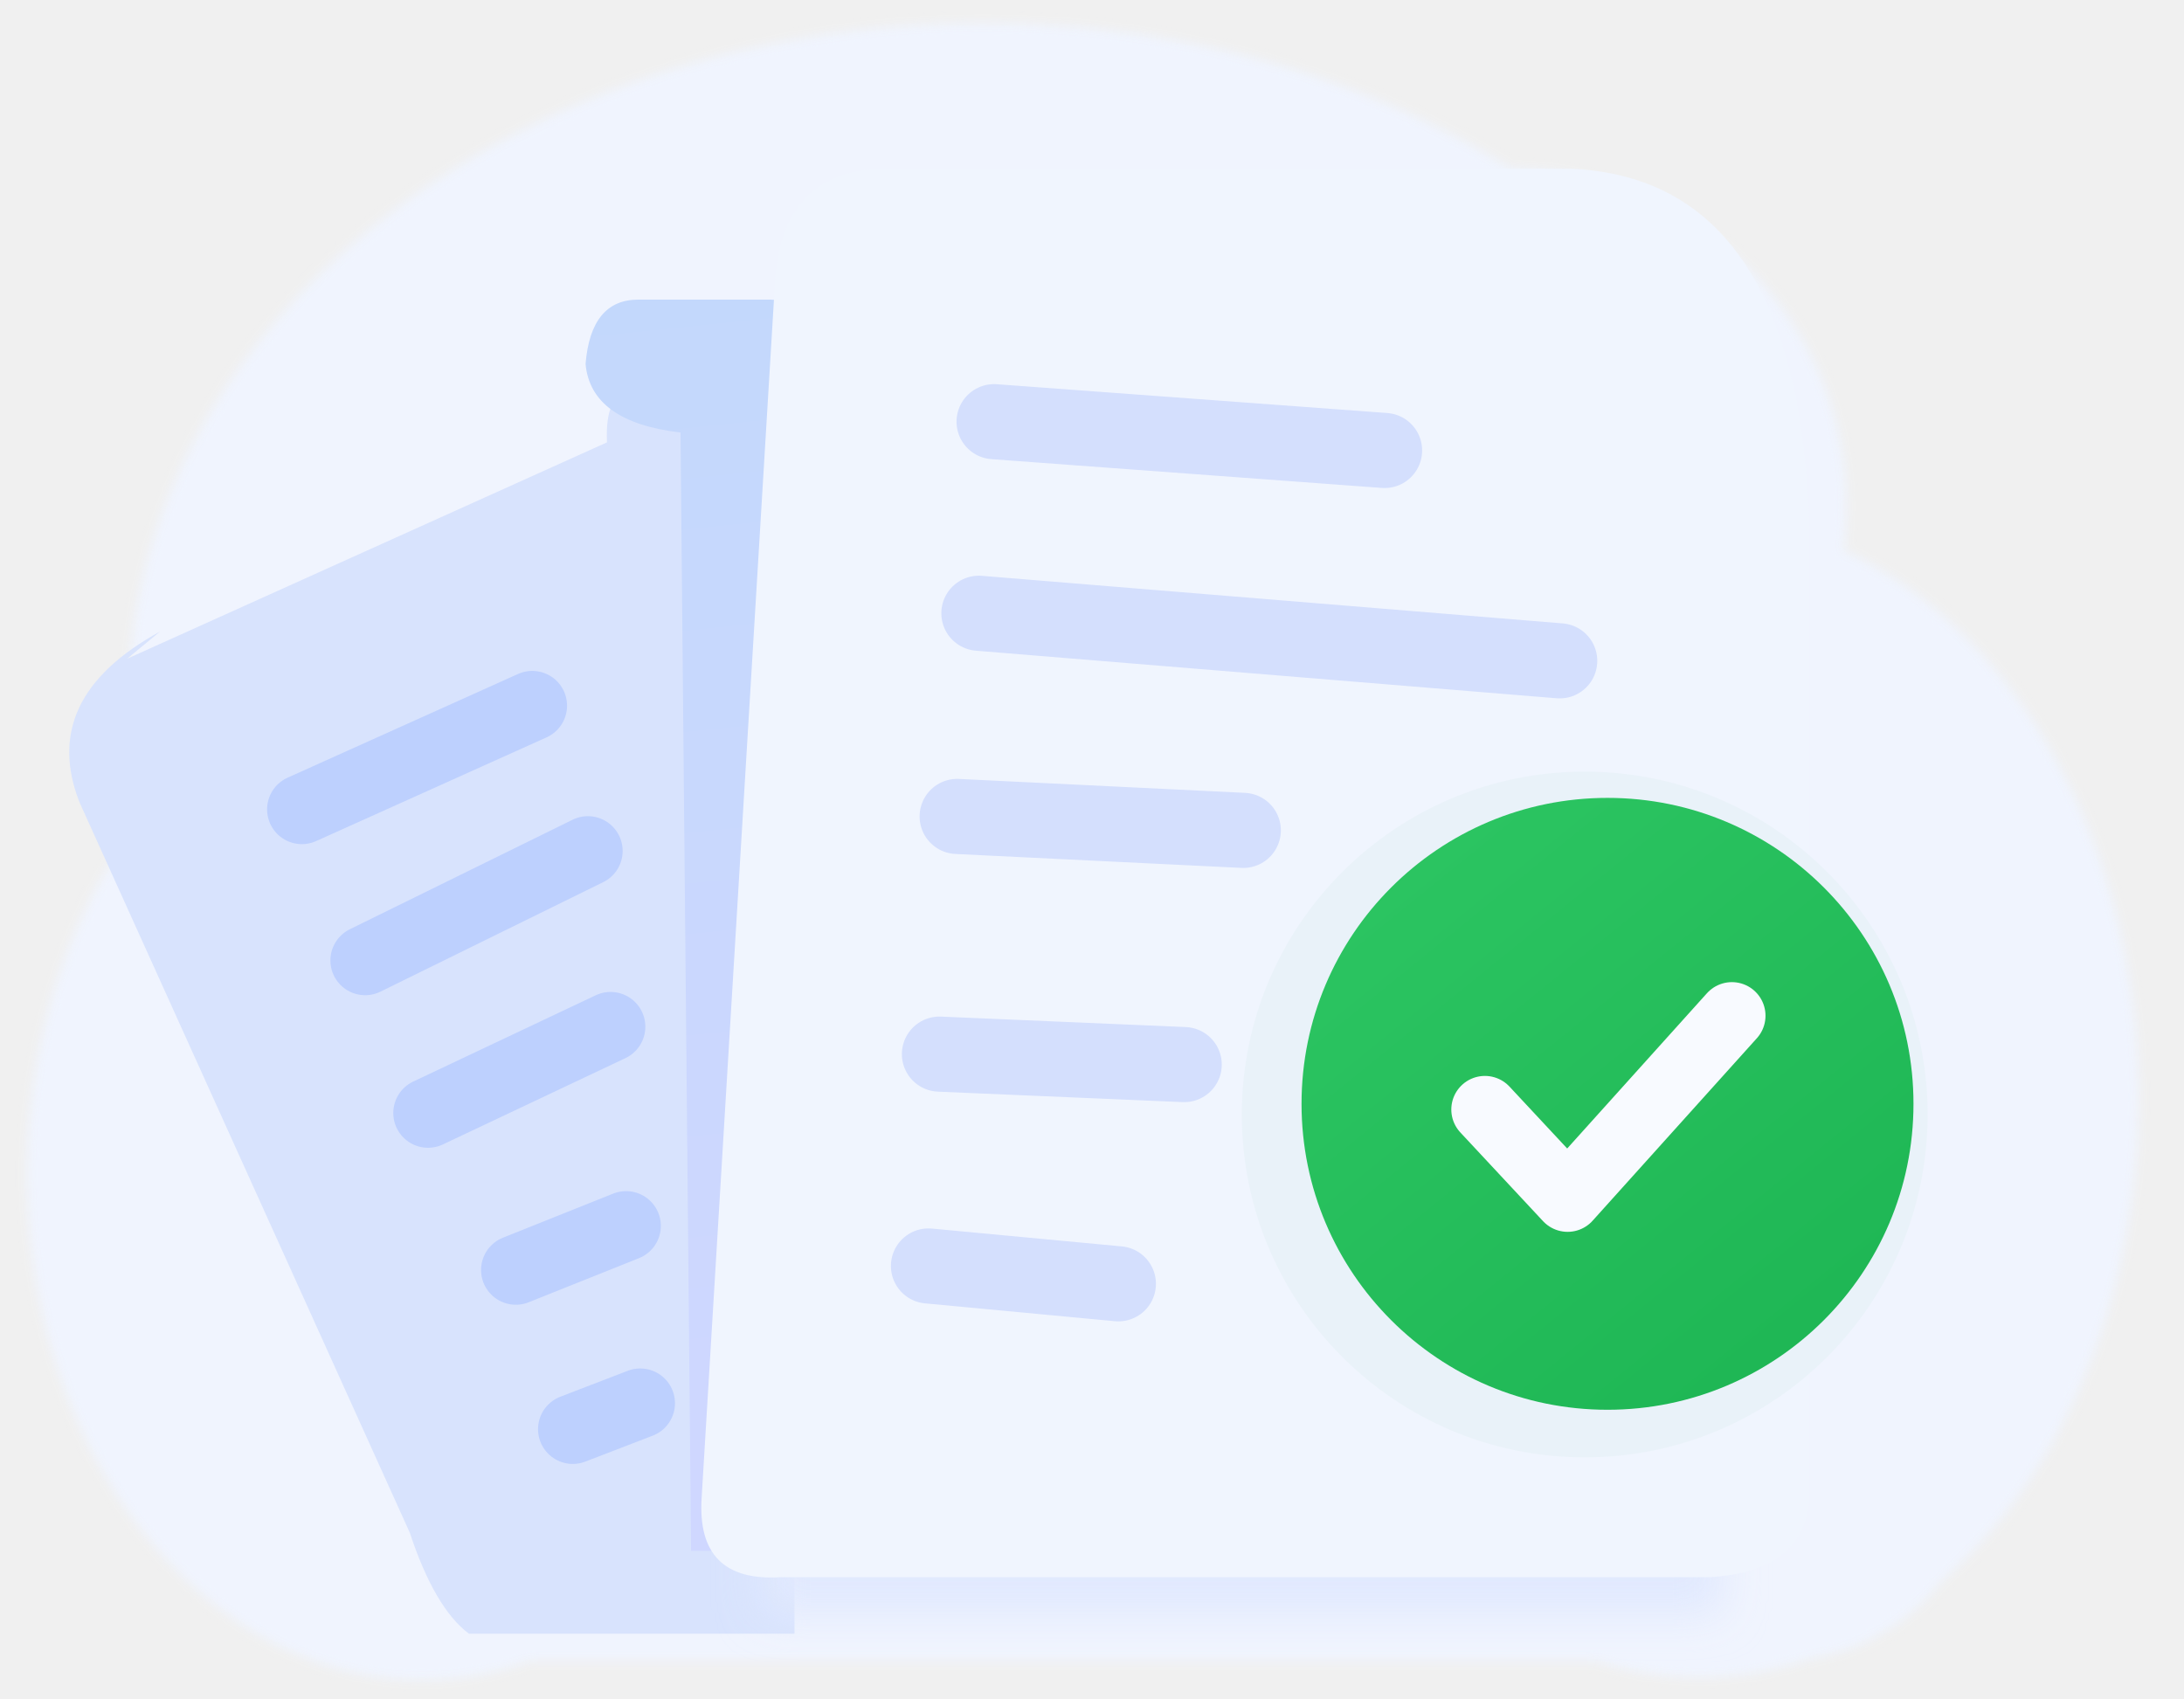
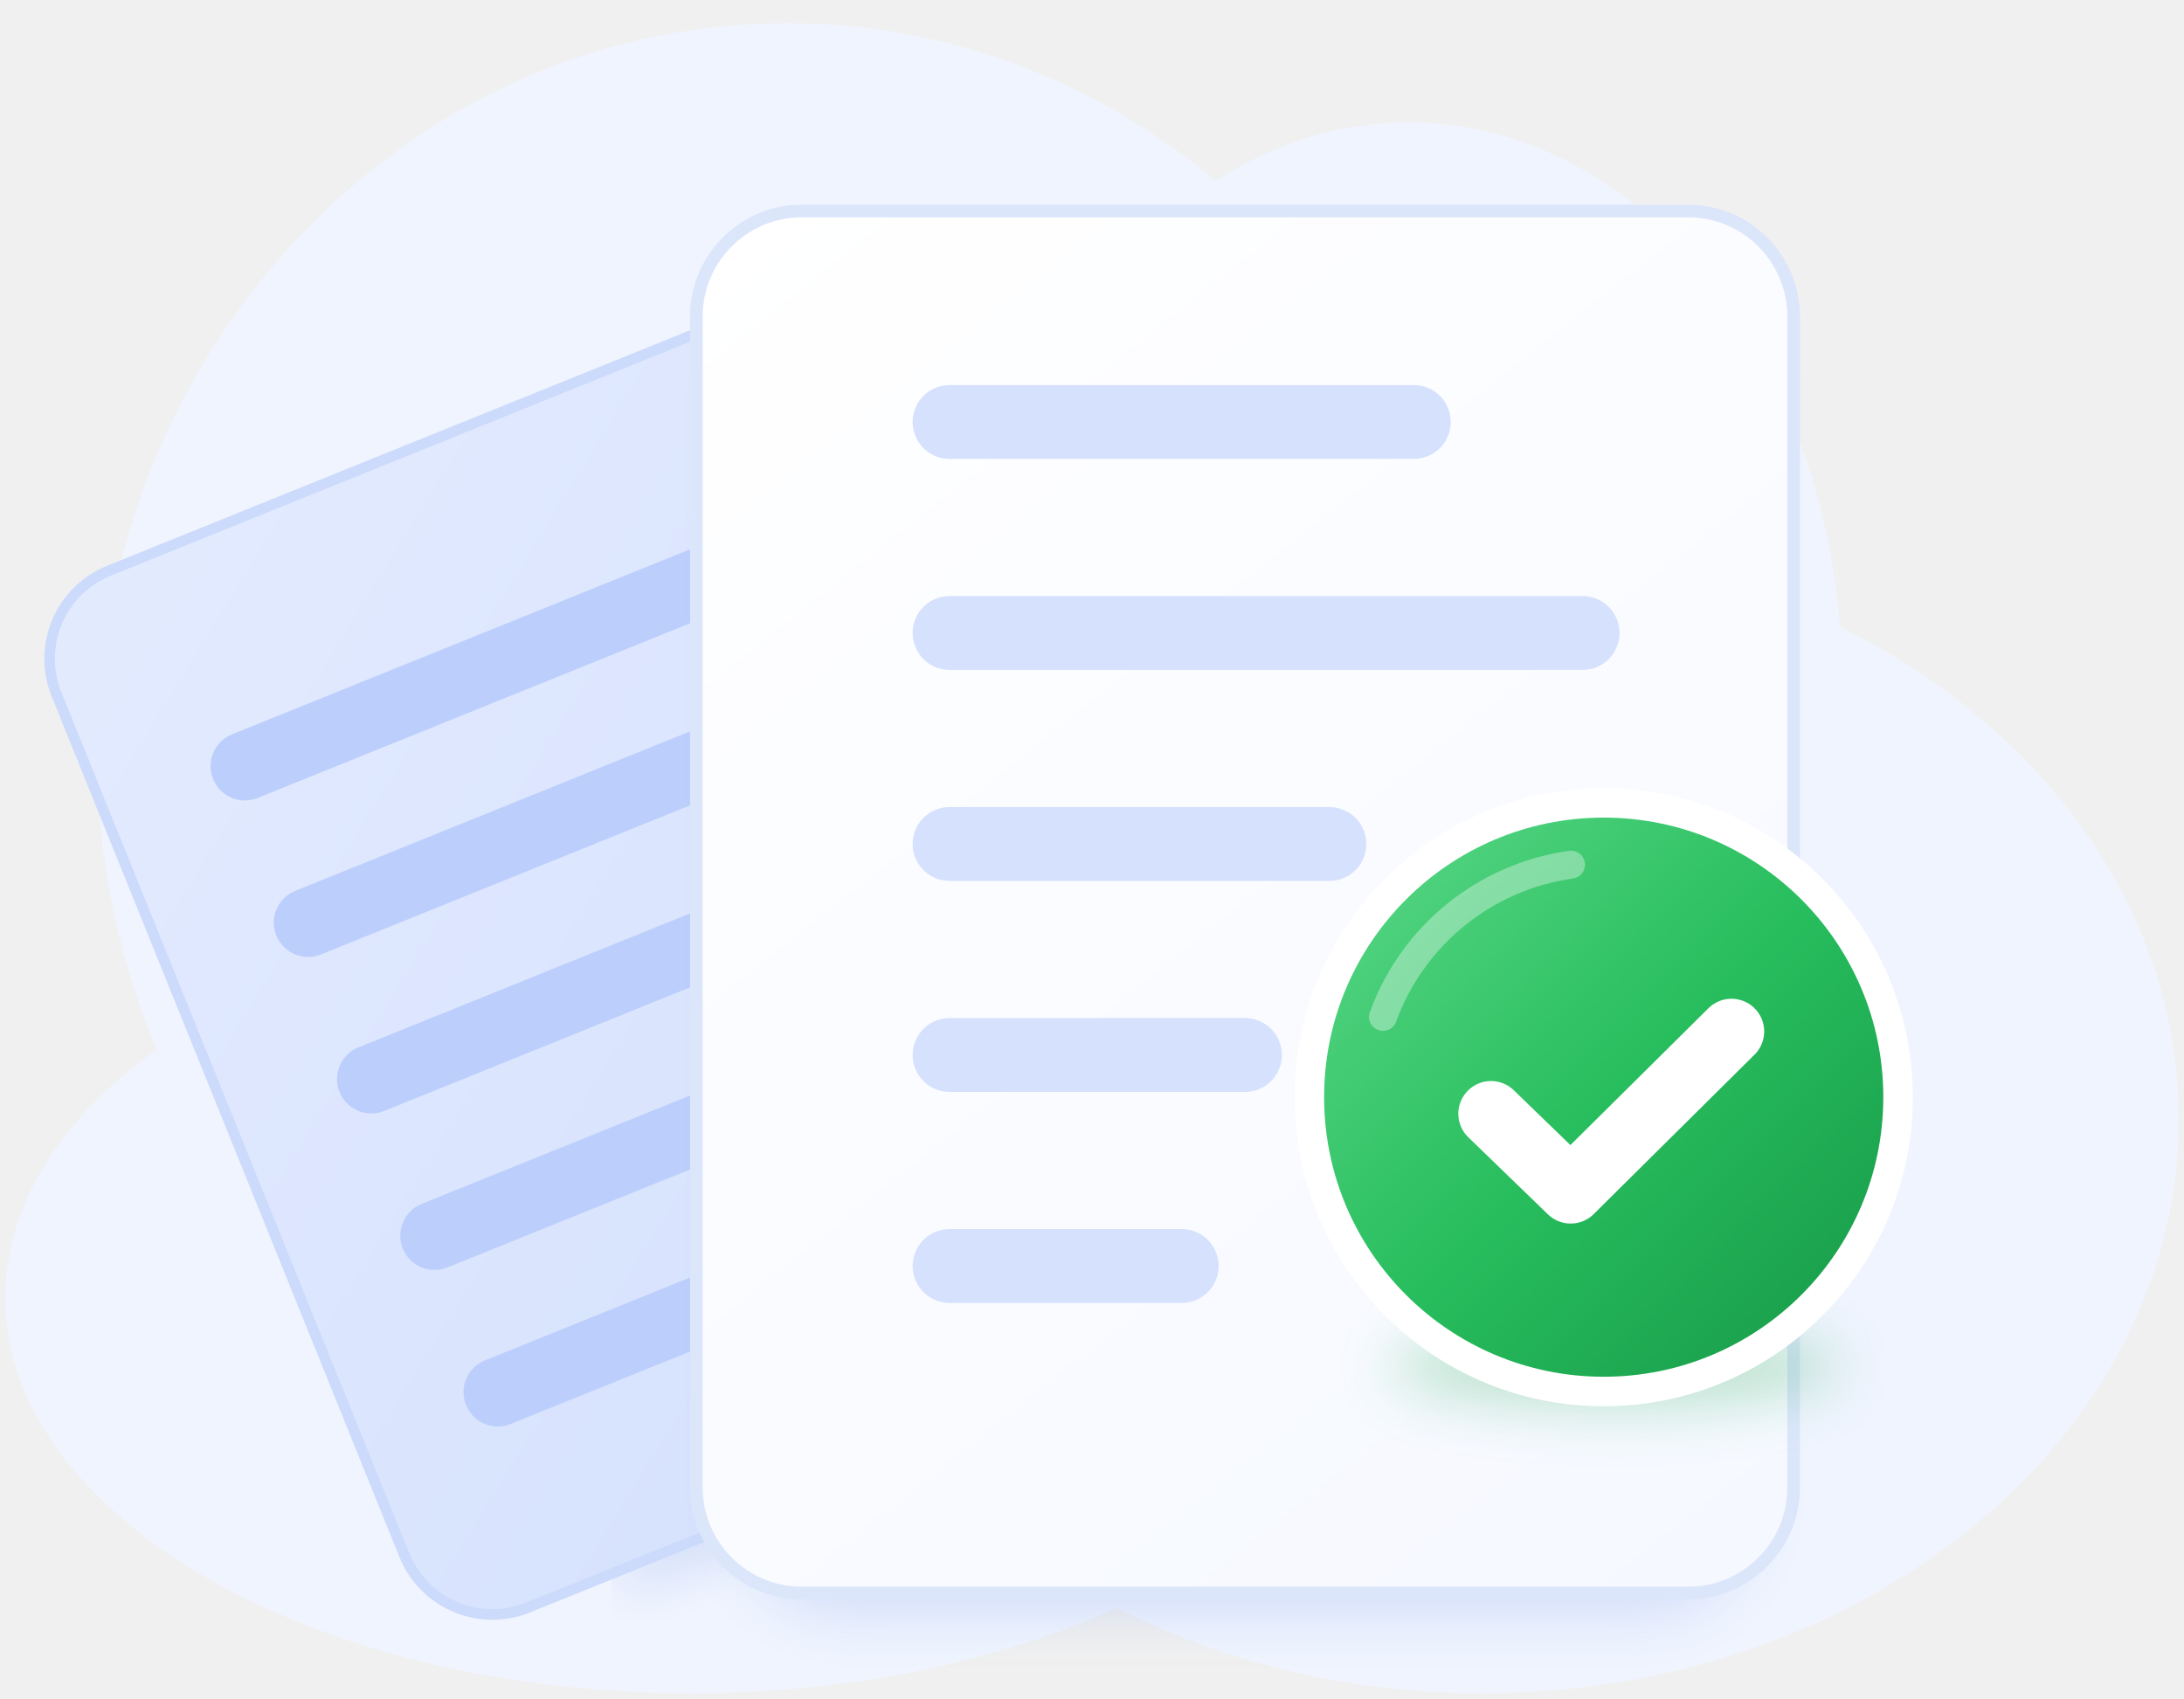
<svg xmlns="http://www.w3.org/2000/svg" viewBox="0 0 207 161" width="207" height="161">
  <defs>
-     <filter id="sfuma-alone" x="-30%" y="-30%" width="160%" height="160%">
-       <feGaussianBlur stdDeviation="0.5" />
+     <filter id="sfuma-ombra" filterUnits="userSpaceOnUse" x="0" y="0" width="207" height="161">
+       <feGaussianBlur stdDeviation="2.5" />
    </filter>
-     <filter id="sfuma-ombra" x="-30%" y="-30%" width="160%" height="160%">
-       <feGaussianBlur stdDeviation="1.98" />
-     </filter>
-     <linearGradient id="azzurro-piega" gradientUnits="userSpaceOnUse" x1="0.46" y1="28.94" x2="12.65" y2="146.77">
-       <stop offset="0.033" stop-color="#C3D8FC" />
-       <stop offset="1" stop-color="#CFD7FF" />
+     <linearGradient id="foglio-luce" gradientUnits="userSpaceOnUse" x1="66" y1="20" x2="170" y2="151">
+       <stop offset="0" stop-color="#FFFFFF" />
+       <stop offset="1" stop-color="#F5F8FF" />
    </linearGradient>
-     <linearGradient id="verde-bollino" gradientUnits="userSpaceOnUse" x1="131.23" y1="78.48" x2="172.83" y2="129.83">
-       <stop offset="0" stop-color="#2CC562" />
-       <stop offset="1" stop-color="#1EB654" />
+     <linearGradient id="dietro-luce" gradientUnits="userSpaceOnUse" x1="-39" y1="-53" x2="39" y2="53">
+       <stop offset="0" stop-color="#E3EBFE" />
+       <stop offset="1" stop-color="#D3DFFD" />
+     </linearGradient>
+     <linearGradient id="distintivo-luce" gradientUnits="userSpaceOnUse" x1="132.12" y1="84.12" x2="173.2" y2="125.2">
+       <stop offset="0" stop-color="#4FD27E" />
+       <stop offset="0.5" stop-color="#27BD5D" />
+       <stop offset="1" stop-color="#1A9F4C" />
    </linearGradient>
  </defs>
-   <g id="nuvola" fill="#F0F4FE" filter="url(#sfuma-alone)">
-     <ellipse id="nuvola-alto" cx="93.14" cy="66.73" rx="80.99" ry="64.54" />
-     <circle id="nuvola-spalla" cx="143" cy="48" r="32" />
-     <ellipse id="nuvola-destra" cx="161.06" cy="104.06" rx="41.62" ry="54.92" />
-     <ellipse id="nuvola-sinistra" cx="40" cy="111.28" rx="37.41" ry="47.97" />
-     <rect id="nuvola-basso" x="30.64" y="94.6" width="157.36" height="62.84" rx="19.34" />
+   <g id="nuvola" fill="#EFF4FE">
+     <ellipse cx="140.5" cy="106.1" rx="66" ry="54.4" />
+     <ellipse cx="65.5" cy="123" rx="65" ry="37.5" />
+     <ellipse cx="133.5" cy="64.8" rx="41.1" ry="53.2" />
+     <ellipse cx="74.6" cy="71.3" rx="65.4" ry="69.1" />
  </g>
-   <g id="foglio-dietro">
-     <path id="foglio-dietro-carta" d="M12.05 62.44 L57.53 41.93 Q57.11 32.79 67.4 40.5 H75.3 V154.86 H44.45 Q41.2 152.43 38.84 145.28 L7.54 76.06 Q3.66 66.18 15.17 59.86 Z" fill="#D8E3FD" />
-     <g id="foglio-dietro-righe" stroke="#BDD0FE" stroke-width="6.59" stroke-linecap="round" fill="none">
-       <path id="riga-dietro-1" fill="none" d="M28.61 76.72 L50.45 66.89" />
-       <path id="riga-dietro-2" fill="none" d="M34.61 91.04 L55.72 80.66" />
-       <path id="riga-dietro-3" fill="none" d="M40.57 105.5 L57.87 97.32" />
-       <path id="riga-dietro-4" fill="none" d="M48.89 120.38 L59.34 116.2" />
-       <path id="riga-dietro-5" fill="none" d="M54.29 135.47 L60.68 133.01" />
+   <g id="foglio-dietro" transform="translate(58 92) rotate(-22)">
+     <path id="foglio-dietro-ombra" d="M-27 -47 L27 -47 C31.97 -47 36 -42.97 36 -38 L36 47 C36 51.97 31.97 56 27 56 L-27 56 C-31.97 56 -36 51.97 -36 47 L-36 -38 C-36 -42.97 -31.97 -47 -27 -47 Z" fill="#1D4ED8" opacity="0.1" filter="url(#sfuma-ombra)" />
+     <path id="foglio-dietro-carta" d="M-30 -53 L30 -53 C34.97 -53 39 -48.97 39 -44 L39 44 C39 48.97 34.97 53 30 53 L-30 53 C-34.97 53 -39 48.97 -39 44 L-39 -44 C-39 -48.97 -34.97 -53 -30 -53 Z" fill="url(#dietro-luce)" stroke="#CCDAFB" stroke-width="1" />
+     <g id="foglio-dietro-righe">
+       <path id="foglio-dietro-riga-1" d="M-25 -31 L23 -31" stroke="#BCCEFB" stroke-width="6.5" stroke-linecap="round" fill="none" />
+       <path id="foglio-dietro-riga-2" d="M-25 -15 L23 -15" stroke="#BCCEFB" stroke-width="6.5" stroke-linecap="round" fill="none" />
+       <path id="foglio-dietro-riga-3" d="M-25 1 L19 1" stroke="#BCCEFB" stroke-width="6.5" stroke-linecap="round" fill="none" />
+       <path id="foglio-dietro-riga-4" d="M-25 17 L19 17" stroke="#BCCEFB" stroke-width="6.5" stroke-linecap="round" fill="none" />
+       <path id="foglio-dietro-riga-5" d="M-25 33 L15 33" stroke="#BCCEFB" stroke-width="6.5" stroke-linecap="round" fill="none" />
    </g>
  </g>
  <g id="foglio">
-     <rect id="foglio-ombra" x="72.07" y="138" width="91.23" height="15.02" rx="0.82" fill="#E1E9FE" filter="url(#sfuma-ombra)" />
-     <path id="foglio-piega" d="M60.5 28.4 H73 Q76 28.4 75.5 34 L68.5 147 L65.5 147 L64.5 41 Q56 40 55.5 34.5 Q56 28.4 60.5 28.4 Z" fill="url(#azzurro-piega)" />
-     <path id="foglio-carta" d="M84 16 H149 Q170.5 17 171.5 50 V142 Q171 149 162 149.5 H74 Q66 150 66.5 142 L73.5 26 Q74.5 16 84 16 Z" fill="#F0F5FE" />
-     <g id="foglio-righe" stroke="#D4DFFD" stroke-width="7.12" stroke-linecap="round" fill="none">
-       <path id="riga-1" fill="none" d="M94.22 39.97 L131.23 42.7" />
-       <path id="riga-2" fill="none" d="M92.78 58.13 L147.83 62.64" />
-       <path id="riga-3" fill="none" d="M90.72 77.39 L117.84 78.71" />
-       <path id="riga-4" fill="none" d="M89.04 99.92 L112.24 100.91" />
-       <path id="riga-5" fill="none" d="M88 120 L106 121.69" />
+     <path id="foglio-ombra" d="M80 27 L156 27 C161.52 27 166 31.48 166 37 L166 143 C166 148.52 161.52 153 156 153 L80 153 C74.48 153 70 148.52 70 143 L70 37 C70 31.48 74.48 27 80 27 Z" fill="#1D4ED8" opacity="0.13" filter="url(#sfuma-ombra)" />
+     <path id="foglio-carta" d="M76 20 L160 20 C165.52 20 170 24.48 170 30 L170 141 C170 146.52 165.52 151 160 151 L76 151 C70.48 151 66 146.52 66 141 L66 30 C66 24.48 70.48 20 76 20 Z" fill="url(#foglio-luce)" stroke="#DCE6FB" stroke-width="1.2" />
+     <g id="foglio-righe">
+       <path id="foglio-riga-1" d="M90 40 L134 40" stroke="#D6E1FD" stroke-width="7" stroke-linecap="round" fill="none" />
+       <path id="foglio-riga-2" d="M90 60 L150 60" stroke="#D6E1FD" stroke-width="7" stroke-linecap="round" fill="none" />
+       <path id="foglio-riga-3" d="M90 80 L126 80" stroke="#D6E1FD" stroke-width="7" stroke-linecap="round" fill="none" />
+       <path id="foglio-riga-4" d="M90 100 L118 100" stroke="#D6E1FD" stroke-width="7" stroke-linecap="round" fill="none" />
+       <path id="foglio-riga-5" d="M90 120 L112 120" stroke="#D6E1FD" stroke-width="7" stroke-linecap="round" fill="none" />
    </g>
  </g>
-   <g id="bollino">
-     <circle id="bollino-alone" cx="150.2" cy="105.64" r="32.5" fill="#E9F2F9" />
-     <circle id="bollino-verde" cx="152.36" cy="104.63" r="29" fill="url(#verde-bollino)" />
-     <path id="spunta" fill="none" d="M140.74 105.17 L148.58 113.58 L164.15 96.28" stroke="#F8FAFF" stroke-width="6.37" stroke-linecap="round" stroke-linejoin="round" />
+   <ellipse id="distintivo-ombra" cx="153" cy="129.5" rx="21.2" ry="4" fill="#16A34A" opacity="0.25" filter="url(#sfuma-ombra)" />
+   <g id="distintivo">
+     <circle id="distintivo-bordo" cx="152" cy="104" r="29.3" fill="#FFFFFF" />
+     <circle id="distintivo-disco" cx="152" cy="104" r="26.5" fill="url(#distintivo-luce)" />
+     <path id="distintivo-riflesso" d="M131.08 96.39 A22.26 22.26 0 0 1 148.9 81.96" stroke="#FFFFFF" stroke-opacity="0.35" stroke-width="2.65" stroke-linecap="round" fill="none" />
+     <path id="distintivo-simbolo" d="M141.32 105.57 L148.87 112.88 L164.11 97.77" stroke="#FFFFFF" stroke-width="6.2" stroke-linecap="round" stroke-linejoin="round" fill="none" />
  </g>
</svg>
